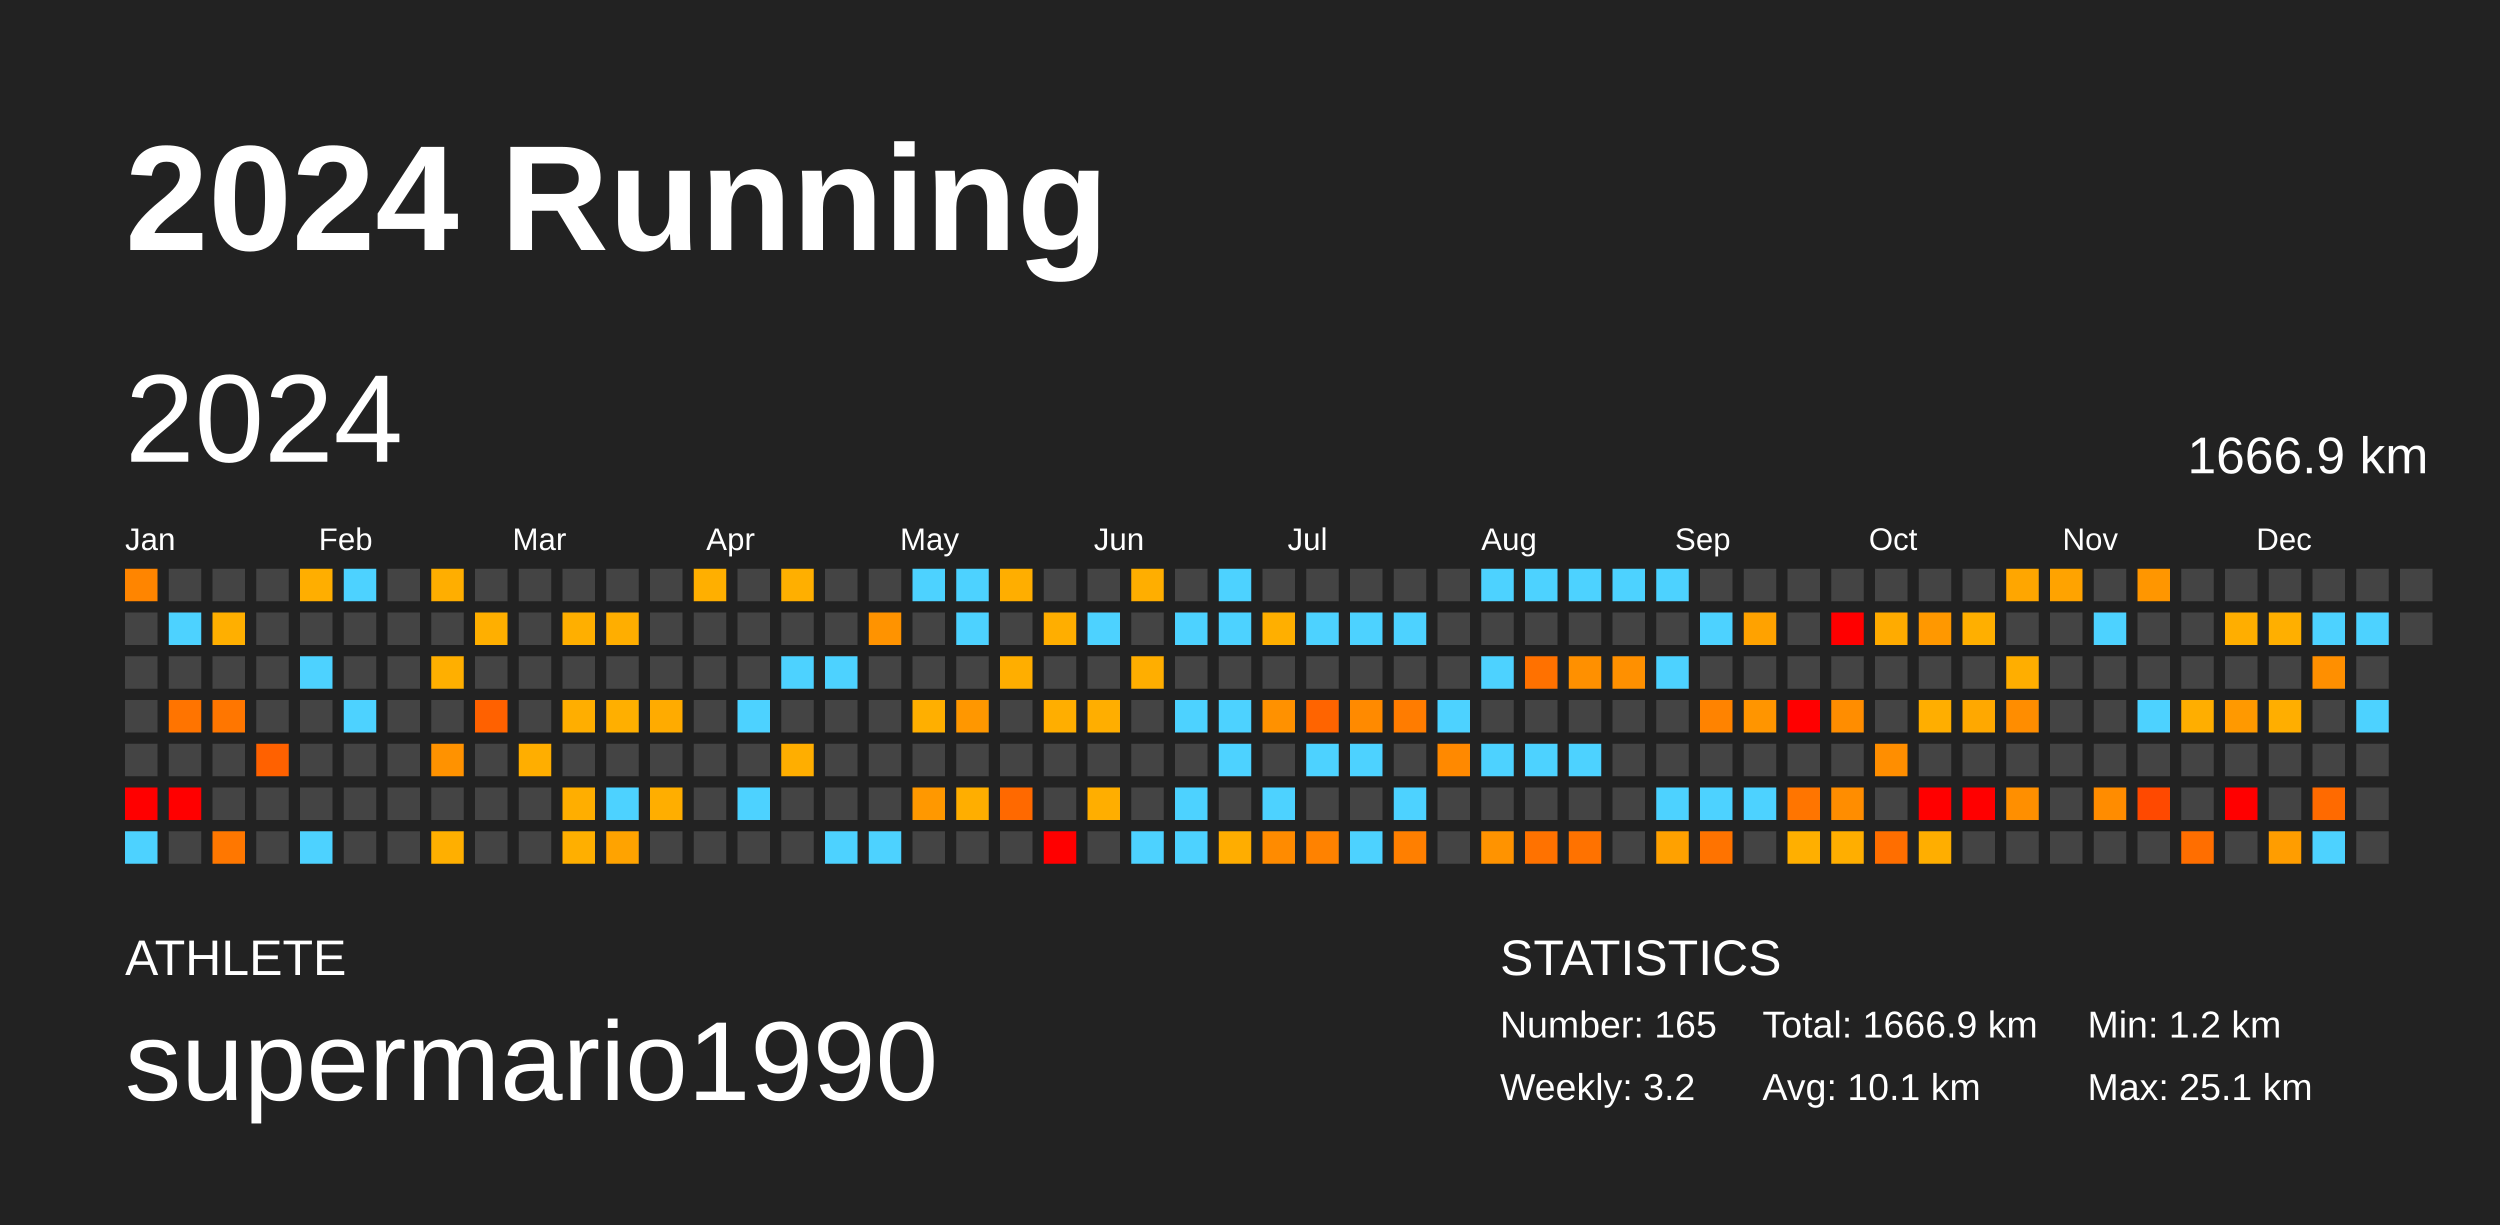
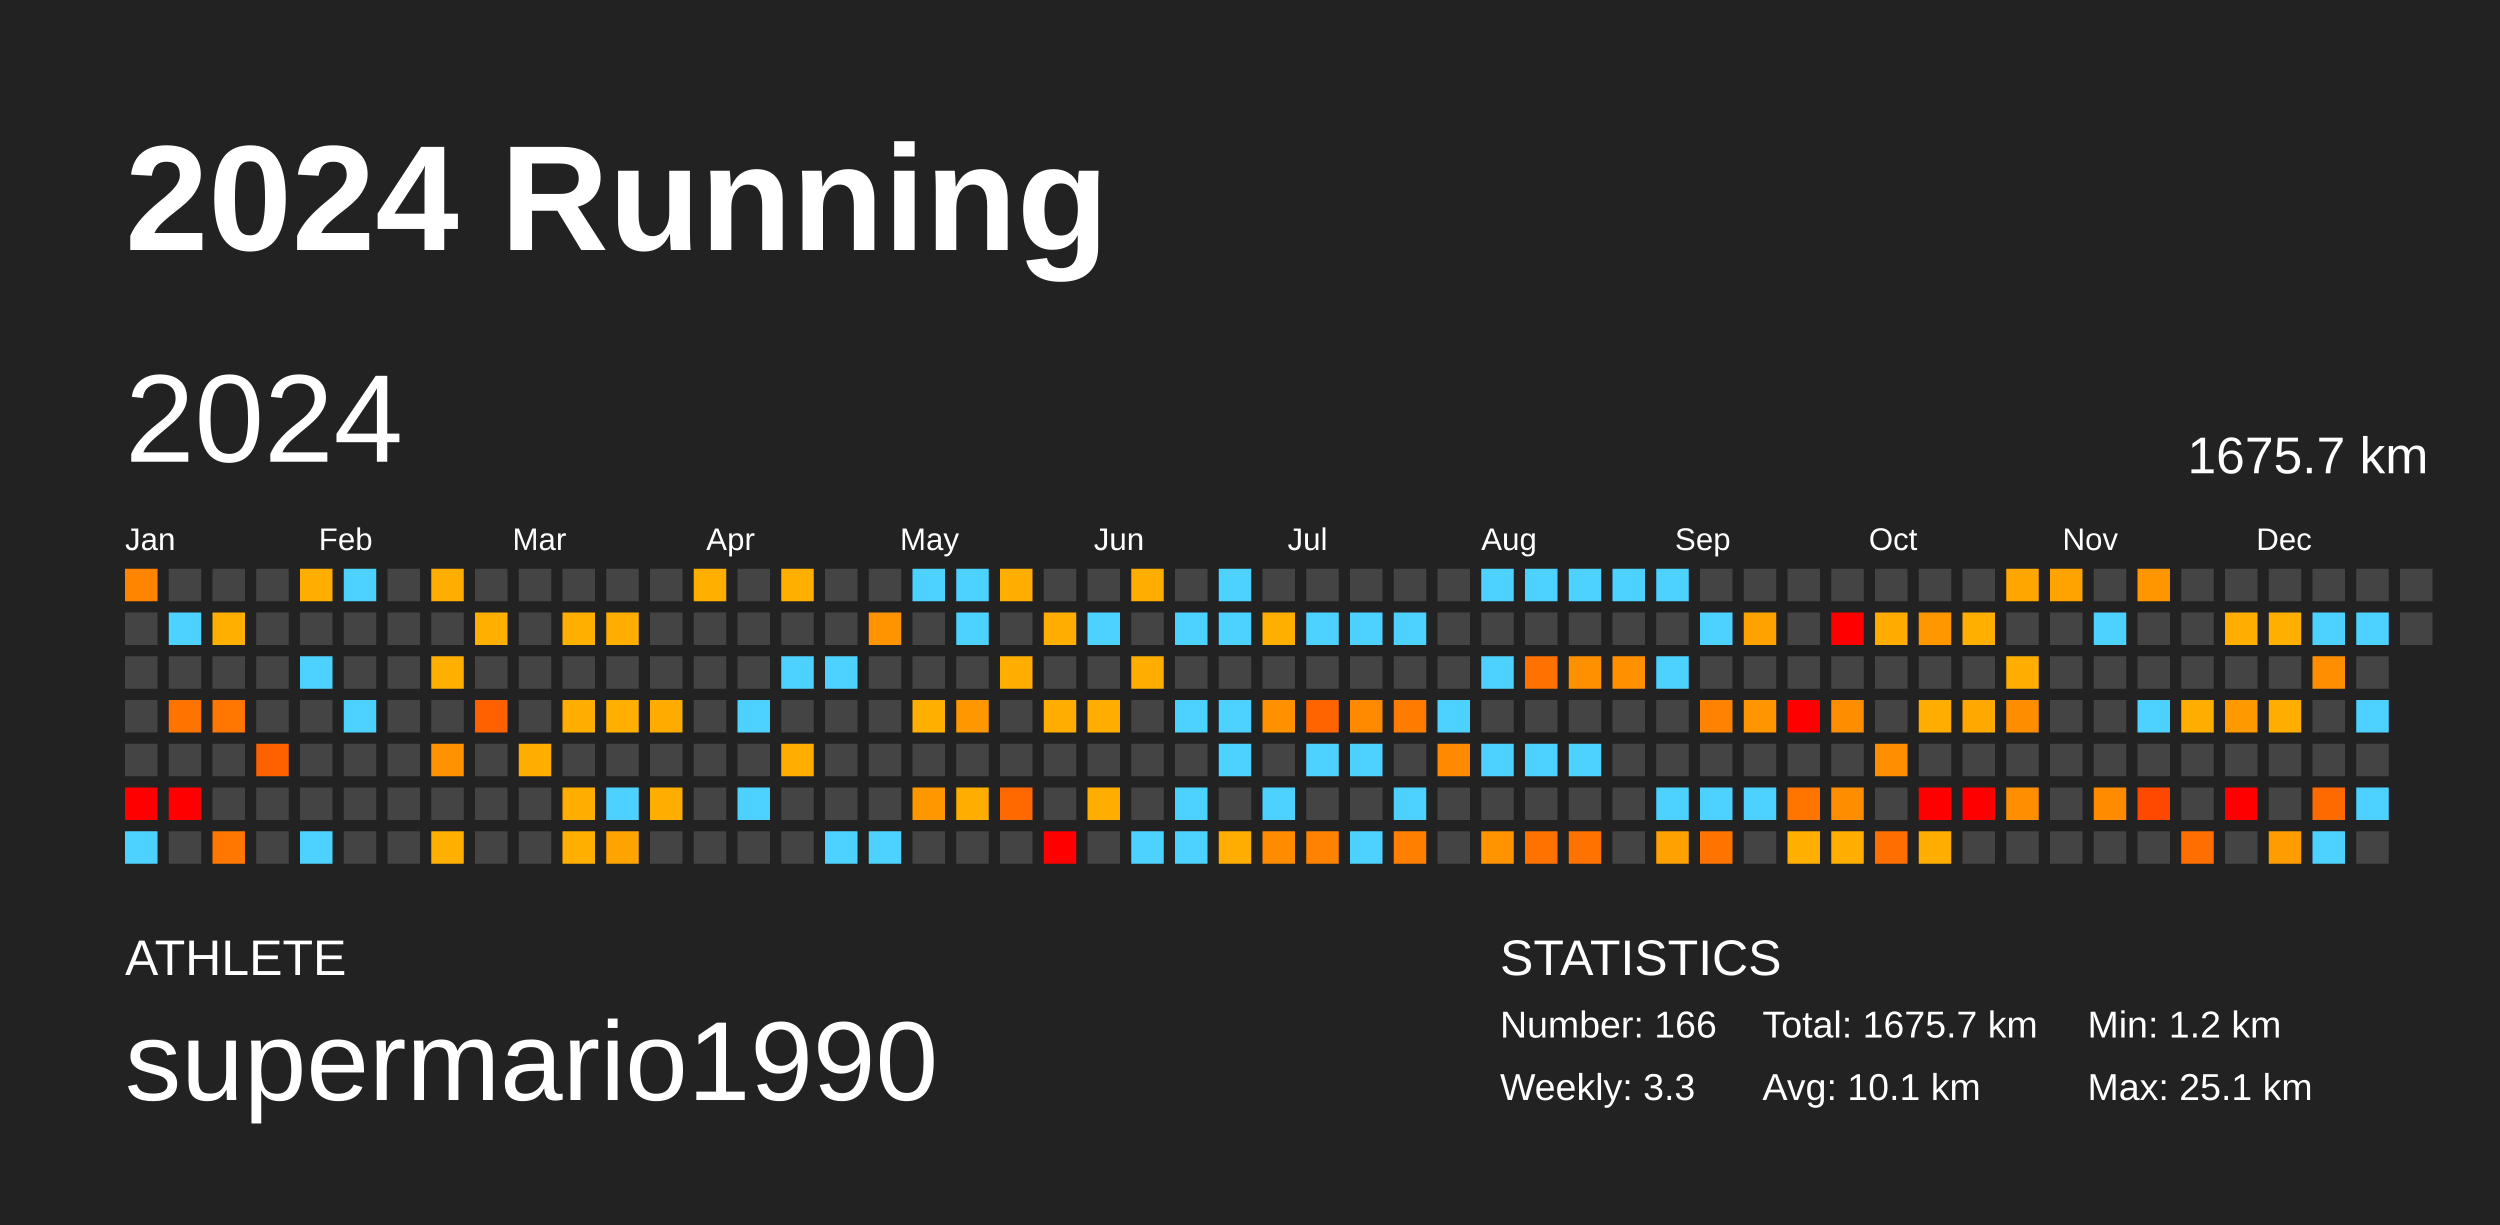
<svg xmlns="http://www.w3.org/2000/svg" baseProfile="full" height="98mm" version="1.1" viewBox="0,0,200,98" width="200mm">
  <defs />
  <rect fill="#222222" height="98" width="200" x="0" y="0" />
  <text fill="#FFFFFF" style="font-size:12px; font-family:Arial; font-weight:bold;" x="10" y="20">2024 Running</text>
  <text fill="#FFFFFF" style="font-size:4px; font-family:Arial" x="10" y="78">ATHLETE</text>
  <text fill="#FFFFFF" style="font-size:9px; font-family:Arial" x="10" y="88">supermario1990</text>
  <text fill="#FFFFFF" style="font-size:4px; font-family:Arial" x="120" y="78">STATISTICS</text>
-   <text fill="#FFFFFF" style="font-size:3px; font-family:Arial" x="120" y="83">Number: 165</text>
-   <text fill="#FFFFFF" style="font-size:3px; font-family:Arial" x="120" y="88">Weekly: 3.2</text>
-   <text fill="#FFFFFF" style="font-size:3px; font-family:Arial" x="141" y="83">Total: 1666.9 km</text>
+   <text fill="#FFFFFF" style="font-size:3px; font-family:Arial" x="120" y="83">Number: 166</text>
+   <text fill="#FFFFFF" style="font-size:3px; font-family:Arial" x="120" y="88">Weekly: 3.3</text>
+   <text fill="#FFFFFF" style="font-size:3px; font-family:Arial" x="141" y="83">Total: 1675.7 km</text>
  <text fill="#FFFFFF" style="font-size:3px; font-family:Arial" x="141" y="88">Avg: 10.1 km</text>
  <text fill="#FFFFFF" style="font-size:3px; font-family:Arial" x="167" y="83">Min: 1.2 km</text>
  <text fill="#FFFFFF" style="font-size:3px; font-family:Arial" x="167" y="88">Max: 25.1 km</text>
  <text dominant-baseline="hanging" fill="#FFFFFF" style="font-size:10.0px; font-family:Arial;" x="10" y="30">2024</text>
-   <text dominant-baseline="hanging" fill="#FFFFFF" style="font-size:4.125px; font-family:Arial;" x="175" y="35">1666.9 km</text>
+   <text dominant-baseline="hanging" fill="#FFFFFF" style="font-size:4.125px; font-family:Arial;" x="175" y="35">1675.7 km</text>
  <text fill="#FFFFFF" style="font-size:2.5px; font-family:Arial" x="10.0" y="44">Jan</text>
  <text fill="#FFFFFF" style="font-size:2.5px; font-family:Arial" x="25.5" y="44">Feb</text>
  <text fill="#FFFFFF" style="font-size:2.5px; font-family:Arial" x="41.0" y="44">Mar</text>
  <text fill="#FFFFFF" style="font-size:2.5px; font-family:Arial" x="56.5" y="44">Apr</text>
  <text fill="#FFFFFF" style="font-size:2.5px; font-family:Arial" x="72.0" y="44">May</text>
  <text fill="#FFFFFF" style="font-size:2.5px; font-family:Arial" x="87.5" y="44">Jun</text>
  <text fill="#FFFFFF" style="font-size:2.5px; font-family:Arial" x="103.0" y="44">Jul</text>
  <text fill="#FFFFFF" style="font-size:2.5px; font-family:Arial" x="118.5" y="44">Aug</text>
  <text fill="#FFFFFF" style="font-size:2.5px; font-family:Arial" x="134.0" y="44">Sep</text>
  <text fill="#FFFFFF" style="font-size:2.5px; font-family:Arial" x="149.5" y="44">Oct</text>
  <text fill="#FFFFFF" style="font-size:2.5px; font-family:Arial" x="165.0" y="44">Nov</text>
  <text fill="#FFFFFF" style="font-size:2.5px; font-family:Arial" x="180.5" y="44">Dec</text>
  <rect fill="#ff8500" height="2.6" width="2.6" x="10.0" y="45.5" />
  <rect fill="#444444" height="2.6" width="2.6" x="10.0" y="49.0" />
  <rect fill="#444444" height="2.6" width="2.6" x="10.0" y="52.5" />
  <rect fill="#444444" height="2.6" width="2.6" x="10.0" y="56.0" />
  <rect fill="#444444" height="2.6" width="2.6" x="10.0" y="59.5" />
  <rect fill="red" height="2.6" width="2.6" x="10.0" y="63.0" />
  <rect fill="#4dd2ff" height="2.6" width="2.6" x="10.0" y="66.5" />
  <rect fill="#444444" height="2.6" width="2.6" x="13.5" y="45.5" />
  <rect fill="#4dd2ff" height="2.6" width="2.6" x="13.5" y="49.0" />
  <rect fill="#444444" height="2.6" width="2.6" x="13.5" y="52.5" />
  <rect fill="#ff7400" height="2.6" width="2.6" x="13.5" y="56.0" />
  <rect fill="#444444" height="2.6" width="2.6" x="13.5" y="59.5" />
  <rect fill="red" height="2.6" width="2.6" x="13.5" y="63.0" />
  <rect fill="#444444" height="2.6" width="2.6" x="13.5" y="66.5" />
  <rect fill="#444444" height="2.6" width="2.6" x="17.0" y="45.5" />
  <rect fill="#ffaf00" height="2.6" width="2.6" x="17.0" y="49.0" />
  <rect fill="#444444" height="2.6" width="2.6" x="17.0" y="52.5" />
  <rect fill="#ff7600" height="2.6" width="2.6" x="17.0" y="56.0" />
  <rect fill="#444444" height="2.6" width="2.6" x="17.0" y="59.5" />
  <rect fill="#444444" height="2.6" width="2.6" x="17.0" y="63.0" />
  <rect fill="#ff7700" height="2.6" width="2.6" x="17.0" y="66.5" />
  <rect fill="#444444" height="2.6" width="2.6" x="20.5" y="45.5" />
  <rect fill="#444444" height="2.6" width="2.6" x="20.5" y="49.0" />
  <rect fill="#444444" height="2.6" width="2.6" x="20.5" y="52.5" />
  <rect fill="#444444" height="2.6" width="2.6" x="20.5" y="56.0" />
  <rect fill="#ff6100" height="2.6" width="2.6" x="20.5" y="59.5" />
  <rect fill="#444444" height="2.6" width="2.6" x="20.5" y="63.0" />
  <rect fill="#444444" height="2.6" width="2.6" x="20.5" y="66.5" />
  <rect fill="#ffae00" height="2.6" width="2.6" x="24.0" y="45.5" />
  <rect fill="#444444" height="2.6" width="2.6" x="24.0" y="49.0" />
  <rect fill="#4dd2ff" height="2.6" width="2.6" x="24.0" y="52.5" />
  <rect fill="#444444" height="2.6" width="2.6" x="24.0" y="56.0" />
  <rect fill="#444444" height="2.6" width="2.6" x="24.0" y="59.5" />
  <rect fill="#444444" height="2.6" width="2.6" x="24.0" y="63.0" />
  <rect fill="#4dd2ff" height="2.6" width="2.6" x="24.0" y="66.5" />
  <rect fill="#4dd2ff" height="2.6" width="2.6" x="27.5" y="45.5" />
  <rect fill="#444444" height="2.6" width="2.6" x="27.5" y="49.0" />
  <rect fill="#444444" height="2.6" width="2.6" x="27.5" y="52.5" />
  <rect fill="#4dd2ff" height="2.6" width="2.6" x="27.5" y="56.0" />
  <rect fill="#444444" height="2.6" width="2.6" x="27.5" y="59.5" />
  <rect fill="#444444" height="2.6" width="2.6" x="27.5" y="63.0" />
  <rect fill="#444444" height="2.6" width="2.6" x="27.5" y="66.5" />
  <rect fill="#444444" height="2.6" width="2.6" x="31.0" y="45.5" />
  <rect fill="#444444" height="2.6" width="2.6" x="31.0" y="49.0" />
  <rect fill="#444444" height="2.6" width="2.6" x="31.0" y="52.5" />
  <rect fill="#444444" height="2.6" width="2.6" x="31.0" y="56.0" />
  <rect fill="#444444" height="2.6" width="2.6" x="31.0" y="59.5" />
  <rect fill="#444444" height="2.6" width="2.6" x="31.0" y="63.0" />
  <rect fill="#444444" height="2.6" width="2.6" x="31.0" y="66.5" />
  <rect fill="#ffae00" height="2.6" width="2.6" x="34.5" y="45.5" />
  <rect fill="#444444" height="2.6" width="2.6" x="34.5" y="49.0" />
  <rect fill="#ffaf00" height="2.6" width="2.6" x="34.5" y="52.5" />
  <rect fill="#444444" height="2.6" width="2.6" x="34.5" y="56.0" />
  <rect fill="#ff9200" height="2.6" width="2.6" x="34.5" y="59.5" />
  <rect fill="#444444" height="2.6" width="2.6" x="34.5" y="63.0" />
  <rect fill="#ffaf00" height="2.6" width="2.6" x="34.5" y="66.5" />
  <rect fill="#444444" height="2.6" width="2.6" x="38.0" y="45.5" />
  <rect fill="#ffaf00" height="2.6" width="2.6" x="38.0" y="49.0" />
  <rect fill="#444444" height="2.6" width="2.6" x="38.0" y="52.5" />
  <rect fill="#ff6100" height="2.6" width="2.6" x="38.0" y="56.0" />
  <rect fill="#444444" height="2.6" width="2.6" x="38.0" y="59.5" />
  <rect fill="#444444" height="2.6" width="2.6" x="38.0" y="63.0" />
  <rect fill="#444444" height="2.6" width="2.6" x="38.0" y="66.5" />
  <rect fill="#444444" height="2.6" width="2.6" x="41.5" y="45.5" />
  <rect fill="#444444" height="2.6" width="2.6" x="41.5" y="49.0" />
  <rect fill="#444444" height="2.6" width="2.6" x="41.5" y="52.5" />
  <rect fill="#444444" height="2.6" width="2.6" x="41.5" y="56.0" />
  <rect fill="#ffae00" height="2.6" width="2.6" x="41.5" y="59.5" />
  <rect fill="#444444" height="2.6" width="2.6" x="41.5" y="63.0" />
  <rect fill="#444444" height="2.6" width="2.6" x="41.5" y="66.5" />
  <rect fill="#444444" height="2.6" width="2.6" x="45.0" y="45.5" />
  <rect fill="#ffaf00" height="2.6" width="2.6" x="45.0" y="49.0" />
  <rect fill="#444444" height="2.6" width="2.6" x="45.0" y="52.5" />
  <rect fill="#ffae00" height="2.6" width="2.6" x="45.0" y="56.0" />
  <rect fill="#444444" height="2.6" width="2.6" x="45.0" y="59.5" />
  <rect fill="#ffae00" height="2.6" width="2.6" x="45.0" y="63.0" />
  <rect fill="#ffaf00" height="2.6" width="2.6" x="45.0" y="66.5" />
  <rect fill="#444444" height="2.6" width="2.6" x="48.5" y="45.5" />
  <rect fill="#ffae00" height="2.6" width="2.6" x="48.5" y="49.0" />
  <rect fill="#444444" height="2.6" width="2.6" x="48.5" y="52.5" />
  <rect fill="#ffaf00" height="2.6" width="2.6" x="48.5" y="56.0" />
  <rect fill="#444444" height="2.6" width="2.6" x="48.5" y="59.5" />
  <rect fill="#4dd2ff" height="2.6" width="2.6" x="48.5" y="63.0" />
  <rect fill="#ffa300" height="2.6" width="2.6" x="48.5" y="66.5" />
  <rect fill="#444444" height="2.6" width="2.6" x="52.0" y="45.5" />
  <rect fill="#444444" height="2.6" width="2.6" x="52.0" y="49.0" />
  <rect fill="#444444" height="2.6" width="2.6" x="52.0" y="52.5" />
  <rect fill="#ffab00" height="2.6" width="2.6" x="52.0" y="56.0" />
  <rect fill="#444444" height="2.6" width="2.6" x="52.0" y="59.5" />
  <rect fill="#ffae00" height="2.6" width="2.6" x="52.0" y="63.0" />
  <rect fill="#444444" height="2.6" width="2.6" x="52.0" y="66.5" />
  <rect fill="#ffaf00" height="2.6" width="2.6" x="55.5" y="45.5" />
  <rect fill="#444444" height="2.6" width="2.6" x="55.5" y="49.0" />
  <rect fill="#444444" height="2.6" width="2.6" x="55.5" y="52.5" />
  <rect fill="#444444" height="2.6" width="2.6" x="55.5" y="56.0" />
  <rect fill="#444444" height="2.6" width="2.6" x="55.5" y="59.5" />
  <rect fill="#444444" height="2.6" width="2.6" x="55.5" y="63.0" />
  <rect fill="#444444" height="2.6" width="2.6" x="55.5" y="66.5" />
  <rect fill="#444444" height="2.6" width="2.6" x="59.0" y="45.5" />
  <rect fill="#444444" height="2.6" width="2.6" x="59.0" y="49.0" />
  <rect fill="#444444" height="2.6" width="2.6" x="59.0" y="52.5" />
  <rect fill="#4dd2ff" height="2.6" width="2.6" x="59.0" y="56.0" />
  <rect fill="#444444" height="2.6" width="2.6" x="59.0" y="59.5" />
  <rect fill="#4dd2ff" height="2.6" width="2.6" x="59.0" y="63.0" />
  <rect fill="#444444" height="2.6" width="2.6" x="59.0" y="66.5" />
  <rect fill="#ffaf00" height="2.6" width="2.6" x="62.5" y="45.5" />
  <rect fill="#444444" height="2.6" width="2.6" x="62.5" y="49.0" />
  <rect fill="#4dd2ff" height="2.6" width="2.6" x="62.5" y="52.5" />
  <rect fill="#444444" height="2.6" width="2.6" x="62.5" y="56.0" />
  <rect fill="#ffae00" height="2.6" width="2.6" x="62.5" y="59.5" />
  <rect fill="#444444" height="2.6" width="2.6" x="62.5" y="63.0" />
  <rect fill="#444444" height="2.6" width="2.6" x="62.5" y="66.5" />
  <rect fill="#444444" height="2.6" width="2.6" x="66.0" y="45.5" />
  <rect fill="#444444" height="2.6" width="2.6" x="66.0" y="49.0" />
  <rect fill="#4dd2ff" height="2.6" width="2.6" x="66.0" y="52.5" />
  <rect fill="#444444" height="2.6" width="2.6" x="66.0" y="56.0" />
  <rect fill="#444444" height="2.6" width="2.6" x="66.0" y="59.5" />
  <rect fill="#444444" height="2.6" width="2.6" x="66.0" y="63.0" />
  <rect fill="#4dd2ff" height="2.6" width="2.6" x="66.0" y="66.5" />
  <rect fill="#444444" height="2.6" width="2.6" x="69.5" y="45.5" />
  <rect fill="#ff9300" height="2.6" width="2.6" x="69.5" y="49.0" />
  <rect fill="#444444" height="2.6" width="2.6" x="69.5" y="52.5" />
  <rect fill="#444444" height="2.6" width="2.6" x="69.5" y="56.0" />
  <rect fill="#444444" height="2.6" width="2.6" x="69.5" y="59.5" />
  <rect fill="#444444" height="2.6" width="2.6" x="69.5" y="63.0" />
  <rect fill="#4dd2ff" height="2.6" width="2.6" x="69.5" y="66.5" />
  <rect fill="#4dd2ff" height="2.6" width="2.6" x="73.0" y="45.5" />
  <rect fill="#444444" height="2.6" width="2.6" x="73.0" y="49.0" />
  <rect fill="#444444" height="2.6" width="2.6" x="73.0" y="52.5" />
  <rect fill="#ffaf00" height="2.6" width="2.6" x="73.0" y="56.0" />
  <rect fill="#444444" height="2.6" width="2.6" x="73.0" y="59.5" />
  <rect fill="#ff9800" height="2.6" width="2.6" x="73.0" y="63.0" />
  <rect fill="#444444" height="2.6" width="2.6" x="73.0" y="66.5" />
  <rect fill="#4dd2ff" height="2.6" width="2.6" x="76.5" y="45.5" />
  <rect fill="#4dd2ff" height="2.6" width="2.6" x="76.5" y="49.0" />
  <rect fill="#444444" height="2.6" width="2.6" x="76.5" y="52.5" />
  <rect fill="#ff9700" height="2.6" width="2.6" x="76.5" y="56.0" />
  <rect fill="#444444" height="2.6" width="2.6" x="76.5" y="59.5" />
  <rect fill="#ffae00" height="2.6" width="2.6" x="76.5" y="63.0" />
  <rect fill="#444444" height="2.6" width="2.6" x="76.5" y="66.5" />
  <rect fill="#ffae00" height="2.6" width="2.6" x="80.0" y="45.5" />
  <rect fill="#444444" height="2.6" width="2.6" x="80.0" y="49.0" />
  <rect fill="#ffae00" height="2.6" width="2.6" x="80.0" y="52.5" />
  <rect fill="#444444" height="2.6" width="2.6" x="80.0" y="56.0" />
  <rect fill="#444444" height="2.6" width="2.6" x="80.0" y="59.5" />
  <rect fill="#ff6900" height="2.6" width="2.6" x="80.0" y="63.0" />
  <rect fill="#444444" height="2.6" width="2.6" x="80.0" y="66.5" />
  <rect fill="#444444" height="2.6" width="2.6" x="83.5" y="45.5" />
  <rect fill="#ffae00" height="2.6" width="2.6" x="83.5" y="49.0" />
  <rect fill="#444444" height="2.6" width="2.6" x="83.5" y="52.5" />
  <rect fill="#ffae00" height="2.6" width="2.6" x="83.5" y="56.0" />
  <rect fill="#444444" height="2.6" width="2.6" x="83.5" y="59.5" />
  <rect fill="#444444" height="2.6" width="2.6" x="83.5" y="63.0" />
  <rect fill="red" height="2.6" width="2.6" x="83.5" y="66.5" />
  <rect fill="#444444" height="2.6" width="2.6" x="87.0" y="45.5" />
  <rect fill="#4dd2ff" height="2.6" width="2.6" x="87.0" y="49.0" />
  <rect fill="#444444" height="2.6" width="2.6" x="87.0" y="52.5" />
  <rect fill="#ffae00" height="2.6" width="2.6" x="87.0" y="56.0" />
  <rect fill="#444444" height="2.6" width="2.6" x="87.0" y="59.5" />
  <rect fill="#ffae00" height="2.6" width="2.6" x="87.0" y="63.0" />
  <rect fill="#444444" height="2.6" width="2.6" x="87.0" y="66.5" />
  <rect fill="#ffae00" height="2.6" width="2.6" x="90.5" y="45.5" />
  <rect fill="#444444" height="2.6" width="2.6" x="90.5" y="49.0" />
  <rect fill="#ffae00" height="2.6" width="2.6" x="90.5" y="52.5" />
  <rect fill="#444444" height="2.6" width="2.6" x="90.5" y="56.0" />
  <rect fill="#444444" height="2.6" width="2.6" x="90.5" y="59.5" />
  <rect fill="#444444" height="2.6" width="2.6" x="90.5" y="63.0" />
  <rect fill="#4dd2ff" height="2.6" width="2.6" x="90.5" y="66.5" />
  <rect fill="#444444" height="2.6" width="2.6" x="94.0" y="45.5" />
  <rect fill="#4dd2ff" height="2.6" width="2.6" x="94.0" y="49.0" />
  <rect fill="#444444" height="2.6" width="2.6" x="94.0" y="52.5" />
  <rect fill="#4dd2ff" height="2.6" width="2.6" x="94.0" y="56.0" />
  <rect fill="#444444" height="2.6" width="2.6" x="94.0" y="59.5" />
  <rect fill="#4dd2ff" height="2.6" width="2.6" x="94.0" y="63.0" />
  <rect fill="#4dd2ff" height="2.6" width="2.6" x="94.0" y="66.5" />
  <rect fill="#4dd2ff" height="2.6" width="2.6" x="97.5" y="45.5" />
  <rect fill="#4dd2ff" height="2.6" width="2.6" x="97.5" y="49.0" />
  <rect fill="#444444" height="2.6" width="2.6" x="97.5" y="52.5" />
  <rect fill="#4dd2ff" height="2.6" width="2.6" x="97.5" y="56.0" />
  <rect fill="#4dd2ff" height="2.6" width="2.6" x="97.5" y="59.5" />
  <rect fill="#444444" height="2.6" width="2.6" x="97.5" y="63.0" />
  <rect fill="#ffad00" height="2.6" width="2.6" x="97.5" y="66.5" />
  <rect fill="#444444" height="2.6" width="2.6" x="101.0" y="45.5" />
  <rect fill="#ffaf00" height="2.6" width="2.6" x="101.0" y="49.0" />
  <rect fill="#444444" height="2.6" width="2.6" x="101.0" y="52.5" />
  <rect fill="#ff9100" height="2.6" width="2.6" x="101.0" y="56.0" />
  <rect fill="#444444" height="2.6" width="2.6" x="101.0" y="59.5" />
  <rect fill="#4dd2ff" height="2.6" width="2.6" x="101.0" y="63.0" />
  <rect fill="#ff8b00" height="2.6" width="2.6" x="101.0" y="66.5" />
  <rect fill="#444444" height="2.6" width="2.6" x="104.5" y="45.5" />
  <rect fill="#4dd2ff" height="2.6" width="2.6" x="104.5" y="49.0" />
  <rect fill="#444444" height="2.6" width="2.6" x="104.5" y="52.5" />
  <rect fill="#ff6400" height="2.6" width="2.6" x="104.5" y="56.0" />
  <rect fill="#4dd2ff" height="2.6" width="2.6" x="104.5" y="59.5" />
  <rect fill="#444444" height="2.6" width="2.6" x="104.5" y="63.0" />
  <rect fill="#ff8200" height="2.6" width="2.6" x="104.5" y="66.5" />
  <rect fill="#444444" height="2.6" width="2.6" x="108.0" y="45.5" />
  <rect fill="#4dd2ff" height="2.6" width="2.6" x="108.0" y="49.0" />
  <rect fill="#444444" height="2.6" width="2.6" x="108.0" y="52.5" />
  <rect fill="#ff8a00" height="2.6" width="2.6" x="108.0" y="56.0" />
  <rect fill="#4dd2ff" height="2.6" width="2.6" x="108.0" y="59.5" />
  <rect fill="#444444" height="2.6" width="2.6" x="108.0" y="63.0" />
  <rect fill="#4dd2ff" height="2.6" width="2.6" x="108.0" y="66.5" />
  <rect fill="#444444" height="2.6" width="2.6" x="111.5" y="45.5" />
  <rect fill="#4dd2ff" height="2.6" width="2.6" x="111.5" y="49.0" />
  <rect fill="#444444" height="2.6" width="2.6" x="111.5" y="52.5" />
  <rect fill="#ff7c00" height="2.6" width="2.6" x="111.5" y="56.0" />
  <rect fill="#444444" height="2.6" width="2.6" x="111.5" y="59.5" />
  <rect fill="#4dd2ff" height="2.6" width="2.6" x="111.5" y="63.0" />
  <rect fill="#ff7f00" height="2.6" width="2.6" x="111.5" y="66.5" />
  <rect fill="#444444" height="2.6" width="2.6" x="115.0" y="45.5" />
  <rect fill="#444444" height="2.6" width="2.6" x="115.0" y="49.0" />
  <rect fill="#444444" height="2.6" width="2.6" x="115.0" y="52.5" />
  <rect fill="#4dd2ff" height="2.6" width="2.6" x="115.0" y="56.0" />
  <rect fill="#ff8900" height="2.6" width="2.6" x="115.0" y="59.5" />
  <rect fill="#444444" height="2.6" width="2.6" x="115.0" y="63.0" />
  <rect fill="#444444" height="2.6" width="2.6" x="115.0" y="66.5" />
  <rect fill="#4dd2ff" height="2.6" width="2.6" x="118.5" y="45.5" />
  <rect fill="#444444" height="2.6" width="2.6" x="118.5" y="49.0" />
  <rect fill="#4dd2ff" height="2.6" width="2.6" x="118.5" y="52.5" />
  <rect fill="#444444" height="2.6" width="2.6" x="118.5" y="56.0" />
  <rect fill="#4dd2ff" height="2.6" width="2.6" x="118.5" y="59.5" />
  <rect fill="#444444" height="2.6" width="2.6" x="118.5" y="63.0" />
  <rect fill="#ff9300" height="2.6" width="2.6" x="118.5" y="66.5" />
  <rect fill="#4dd2ff" height="2.6" width="2.6" x="122.0" y="45.5" />
  <rect fill="#444444" height="2.6" width="2.6" x="122.0" y="49.0" />
  <rect fill="#ff7100" height="2.6" width="2.6" x="122.0" y="52.5" />
  <rect fill="#444444" height="2.6" width="2.6" x="122.0" y="56.0" />
  <rect fill="#4dd2ff" height="2.6" width="2.6" x="122.0" y="59.5" />
  <rect fill="#444444" height="2.6" width="2.6" x="122.0" y="63.0" />
  <rect fill="#ff7200" height="2.6" width="2.6" x="122.0" y="66.5" />
  <rect fill="#4dd2ff" height="2.6" width="2.6" x="125.5" y="45.5" />
  <rect fill="#444444" height="2.6" width="2.6" x="125.5" y="49.0" />
  <rect fill="#ff9000" height="2.6" width="2.6" x="125.5" y="52.5" />
  <rect fill="#444444" height="2.6" width="2.6" x="125.5" y="56.0" />
  <rect fill="#4dd2ff" height="2.6" width="2.6" x="125.5" y="59.5" />
  <rect fill="#444444" height="2.6" width="2.6" x="125.5" y="63.0" />
  <rect fill="#ff7200" height="2.6" width="2.6" x="125.5" y="66.5" />
  <rect fill="#4dd2ff" height="2.6" width="2.6" x="129.0" y="45.5" />
  <rect fill="#444444" height="2.6" width="2.6" x="129.0" y="49.0" />
  <rect fill="#ff9000" height="2.6" width="2.6" x="129.0" y="52.5" />
  <rect fill="#444444" height="2.6" width="2.6" x="129.0" y="56.0" />
  <rect fill="#444444" height="2.6" width="2.6" x="129.0" y="59.5" />
  <rect fill="#444444" height="2.6" width="2.6" x="129.0" y="63.0" />
  <rect fill="#444444" height="2.6" width="2.6" x="129.0" y="66.5" />
  <rect fill="#4dd2ff" height="2.6" width="2.6" x="132.5" y="45.5" />
  <rect fill="#444444" height="2.6" width="2.6" x="132.5" y="49.0" />
  <rect fill="#4dd2ff" height="2.6" width="2.6" x="132.5" y="52.5" />
  <rect fill="#444444" height="2.6" width="2.6" x="132.5" y="56.0" />
  <rect fill="#444444" height="2.6" width="2.6" x="132.5" y="59.5" />
  <rect fill="#4dd2ff" height="2.6" width="2.6" x="132.5" y="63.0" />
  <rect fill="#ffa100" height="2.6" width="2.6" x="132.5" y="66.5" />
  <rect fill="#444444" height="2.6" width="2.6" x="136.0" y="45.5" />
  <rect fill="#4dd2ff" height="2.6" width="2.6" x="136.0" y="49.0" />
  <rect fill="#444444" height="2.6" width="2.6" x="136.0" y="52.5" />
  <rect fill="#ff8300" height="2.6" width="2.6" x="136.0" y="56.0" />
  <rect fill="#444444" height="2.6" width="2.6" x="136.0" y="59.5" />
  <rect fill="#4dd2ff" height="2.6" width="2.6" x="136.0" y="63.0" />
  <rect fill="#ff7300" height="2.6" width="2.6" x="136.0" y="66.5" />
  <rect fill="#444444" height="2.6" width="2.6" x="139.5" y="45.5" />
  <rect fill="#ffa200" height="2.6" width="2.6" x="139.5" y="49.0" />
  <rect fill="#444444" height="2.6" width="2.6" x="139.5" y="52.5" />
  <rect fill="#ff9500" height="2.6" width="2.6" x="139.5" y="56.0" />
  <rect fill="#444444" height="2.6" width="2.6" x="139.5" y="59.5" />
  <rect fill="#4dd2ff" height="2.6" width="2.6" x="139.5" y="63.0" />
  <rect fill="#444444" height="2.6" width="2.6" x="139.5" y="66.5" />
  <rect fill="#444444" height="2.6" width="2.6" x="143.0" y="45.5" />
  <rect fill="#444444" height="2.6" width="2.6" x="143.0" y="49.0" />
  <rect fill="#444444" height="2.6" width="2.6" x="143.0" y="52.5" />
  <rect fill="red" height="2.6" width="2.6" x="143.0" y="56.0" />
  <rect fill="#444444" height="2.6" width="2.6" x="143.0" y="59.5" />
  <rect fill="#ff7500" height="2.6" width="2.6" x="143.0" y="63.0" />
  <rect fill="#ffaf00" height="2.6" width="2.6" x="143.0" y="66.5" />
  <rect fill="#444444" height="2.6" width="2.6" x="146.5" y="45.5" />
  <rect fill="red" height="2.6" width="2.6" x="146.5" y="49.0" />
  <rect fill="#444444" height="2.6" width="2.6" x="146.5" y="52.5" />
  <rect fill="#ff8d00" height="2.6" width="2.6" x="146.5" y="56.0" />
  <rect fill="#444444" height="2.6" width="2.6" x="146.5" y="59.5" />
  <rect fill="#ff8d00" height="2.6" width="2.6" x="146.5" y="63.0" />
  <rect fill="#ffae00" height="2.6" width="2.6" x="146.5" y="66.5" />
  <rect fill="#444444" height="2.6" width="2.6" x="150.0" y="45.5" />
  <rect fill="#ffab00" height="2.6" width="2.6" x="150.0" y="49.0" />
  <rect fill="#444444" height="2.6" width="2.6" x="150.0" y="52.5" />
  <rect fill="#444444" height="2.6" width="2.6" x="150.0" y="56.0" />
  <rect fill="#ff8e00" height="2.6" width="2.6" x="150.0" y="59.5" />
  <rect fill="#444444" height="2.6" width="2.6" x="150.0" y="63.0" />
  <rect fill="#ff6e00" height="2.6" width="2.6" x="150.0" y="66.5" />
  <rect fill="#444444" height="2.6" width="2.6" x="153.5" y="45.5" />
  <rect fill="#ff9800" height="2.6" width="2.6" x="153.5" y="49.0" />
  <rect fill="#444444" height="2.6" width="2.6" x="153.5" y="52.5" />
  <rect fill="#ffae00" height="2.6" width="2.6" x="153.5" y="56.0" />
  <rect fill="#444444" height="2.6" width="2.6" x="153.5" y="59.5" />
  <rect fill="red" height="2.6" width="2.6" x="153.5" y="63.0" />
  <rect fill="#ffae00" height="2.6" width="2.6" x="153.5" y="66.5" />
  <rect fill="#444444" height="2.6" width="2.6" x="157.0" y="45.5" />
  <rect fill="#ffaf00" height="2.6" width="2.6" x="157.0" y="49.0" />
  <rect fill="#444444" height="2.6" width="2.6" x="157.0" y="52.5" />
  <rect fill="#ffa800" height="2.6" width="2.6" x="157.0" y="56.0" />
  <rect fill="#444444" height="2.6" width="2.6" x="157.0" y="59.5" />
  <rect fill="red" height="2.6" width="2.6" x="157.0" y="63.0" />
  <rect fill="#444444" height="2.6" width="2.6" x="157.0" y="66.5" />
  <rect fill="#ffa600" height="2.6" width="2.6" x="160.5" y="45.5" />
  <rect fill="#444444" height="2.6" width="2.6" x="160.5" y="49.0" />
  <rect fill="#ffae00" height="2.6" width="2.6" x="160.5" y="52.5" />
  <rect fill="#ff8d00" height="2.6" width="2.6" x="160.5" y="56.0" />
  <rect fill="#444444" height="2.6" width="2.6" x="160.5" y="59.5" />
  <rect fill="#ff8f00" height="2.6" width="2.6" x="160.5" y="63.0" />
  <rect fill="#444444" height="2.6" width="2.6" x="160.5" y="66.5" />
  <rect fill="#ffa300" height="2.6" width="2.6" x="164.0" y="45.5" />
  <rect fill="#444444" height="2.6" width="2.6" x="164.0" y="49.0" />
  <rect fill="#444444" height="2.6" width="2.6" x="164.0" y="52.5" />
  <rect fill="#444444" height="2.6" width="2.6" x="164.0" y="56.0" />
  <rect fill="#444444" height="2.6" width="2.6" x="164.0" y="59.5" />
  <rect fill="#444444" height="2.6" width="2.6" x="164.0" y="63.0" />
  <rect fill="#444444" height="2.6" width="2.6" x="164.0" y="66.5" />
  <rect fill="#444444" height="2.6" width="2.6" x="167.5" y="45.5" />
  <rect fill="#4dd2ff" height="2.6" width="2.6" x="167.5" y="49.0" />
  <rect fill="#444444" height="2.6" width="2.6" x="167.5" y="52.5" />
  <rect fill="#444444" height="2.6" width="2.6" x="167.5" y="56.0" />
  <rect fill="#444444" height="2.6" width="2.6" x="167.5" y="59.5" />
  <rect fill="#ff8c00" height="2.6" width="2.6" x="167.5" y="63.0" />
  <rect fill="#444444" height="2.6" width="2.6" x="167.5" y="66.5" />
  <rect fill="#ff9600" height="2.6" width="2.6" x="171.0" y="45.5" />
  <rect fill="#444444" height="2.6" width="2.6" x="171.0" y="49.0" />
  <rect fill="#444444" height="2.6" width="2.6" x="171.0" y="52.5" />
  <rect fill="#4dd2ff" height="2.6" width="2.6" x="171.0" y="56.0" />
  <rect fill="#444444" height="2.6" width="2.6" x="171.0" y="59.5" />
  <rect fill="#ff4900" height="2.6" width="2.6" x="171.0" y="63.0" />
  <rect fill="#444444" height="2.6" width="2.6" x="171.0" y="66.5" />
  <rect fill="#444444" height="2.6" width="2.6" x="174.5" y="45.5" />
  <rect fill="#444444" height="2.6" width="2.6" x="174.5" y="49.0" />
  <rect fill="#444444" height="2.6" width="2.6" x="174.5" y="52.5" />
  <rect fill="#ffae00" height="2.6" width="2.6" x="174.5" y="56.0" />
  <rect fill="#444444" height="2.6" width="2.6" x="174.5" y="59.5" />
  <rect fill="#444444" height="2.6" width="2.6" x="174.5" y="63.0" />
  <rect fill="#ff6e00" height="2.6" width="2.6" x="174.5" y="66.5" />
  <rect fill="#444444" height="2.6" width="2.6" x="178.0" y="45.5" />
  <rect fill="#ffae00" height="2.6" width="2.6" x="178.0" y="49.0" />
  <rect fill="#444444" height="2.6" width="2.6" x="178.0" y="52.5" />
  <rect fill="#ff9900" height="2.6" width="2.6" x="178.0" y="56.0" />
  <rect fill="#444444" height="2.6" width="2.6" x="178.0" y="59.5" />
  <rect fill="red" height="2.6" width="2.6" x="178.0" y="63.0" />
  <rect fill="#444444" height="2.6" width="2.6" x="178.0" y="66.5" />
  <rect fill="#444444" height="2.6" width="2.6" x="181.5" y="45.5" />
  <rect fill="#ffaf00" height="2.6" width="2.6" x="181.5" y="49.0" />
  <rect fill="#444444" height="2.6" width="2.6" x="181.5" y="52.5" />
  <rect fill="#ffae00" height="2.6" width="2.6" x="181.5" y="56.0" />
  <rect fill="#444444" height="2.6" width="2.6" x="181.5" y="59.5" />
  <rect fill="#444444" height="2.6" width="2.6" x="181.5" y="63.0" />
  <rect fill="#ff9d00" height="2.6" width="2.6" x="181.5" y="66.5" />
  <rect fill="#444444" height="2.6" width="2.6" x="185.0" y="45.5" />
  <rect fill="#4dd2ff" height="2.6" width="2.6" x="185.0" y="49.0" />
  <rect fill="#ff8f00" height="2.6" width="2.6" x="185.0" y="52.5" />
  <rect fill="#444444" height="2.6" width="2.6" x="185.0" y="56.0" />
  <rect fill="#444444" height="2.6" width="2.6" x="185.0" y="59.5" />
  <rect fill="#ff6a00" height="2.6" width="2.6" x="185.0" y="63.0" />
  <rect fill="#4dd2ff" height="2.6" width="2.6" x="185.0" y="66.5" />
  <rect fill="#444444" height="2.6" width="2.6" x="188.5" y="45.5" />
  <rect fill="#4dd2ff" height="2.6" width="2.6" x="188.5" y="49.0" />
  <rect fill="#444444" height="2.6" width="2.6" x="188.5" y="52.5" />
  <rect fill="#4dd2ff" height="2.6" width="2.6" x="188.5" y="56.0" />
  <rect fill="#444444" height="2.6" width="2.6" x="188.5" y="59.5" />
-   <rect fill="#444444" height="2.6" width="2.6" x="188.5" y="63.0" />
+   <rect fill="#4dd2ff" height="2.6" width="2.6" x="188.5" y="63.0" />
  <rect fill="#444444" height="2.6" width="2.6" x="188.5" y="66.5" />
  <rect fill="#444444" height="2.6" width="2.6" x="192.0" y="45.5" />
  <rect fill="#444444" height="2.6" width="2.6" x="192.0" y="49.0" />
</svg>
